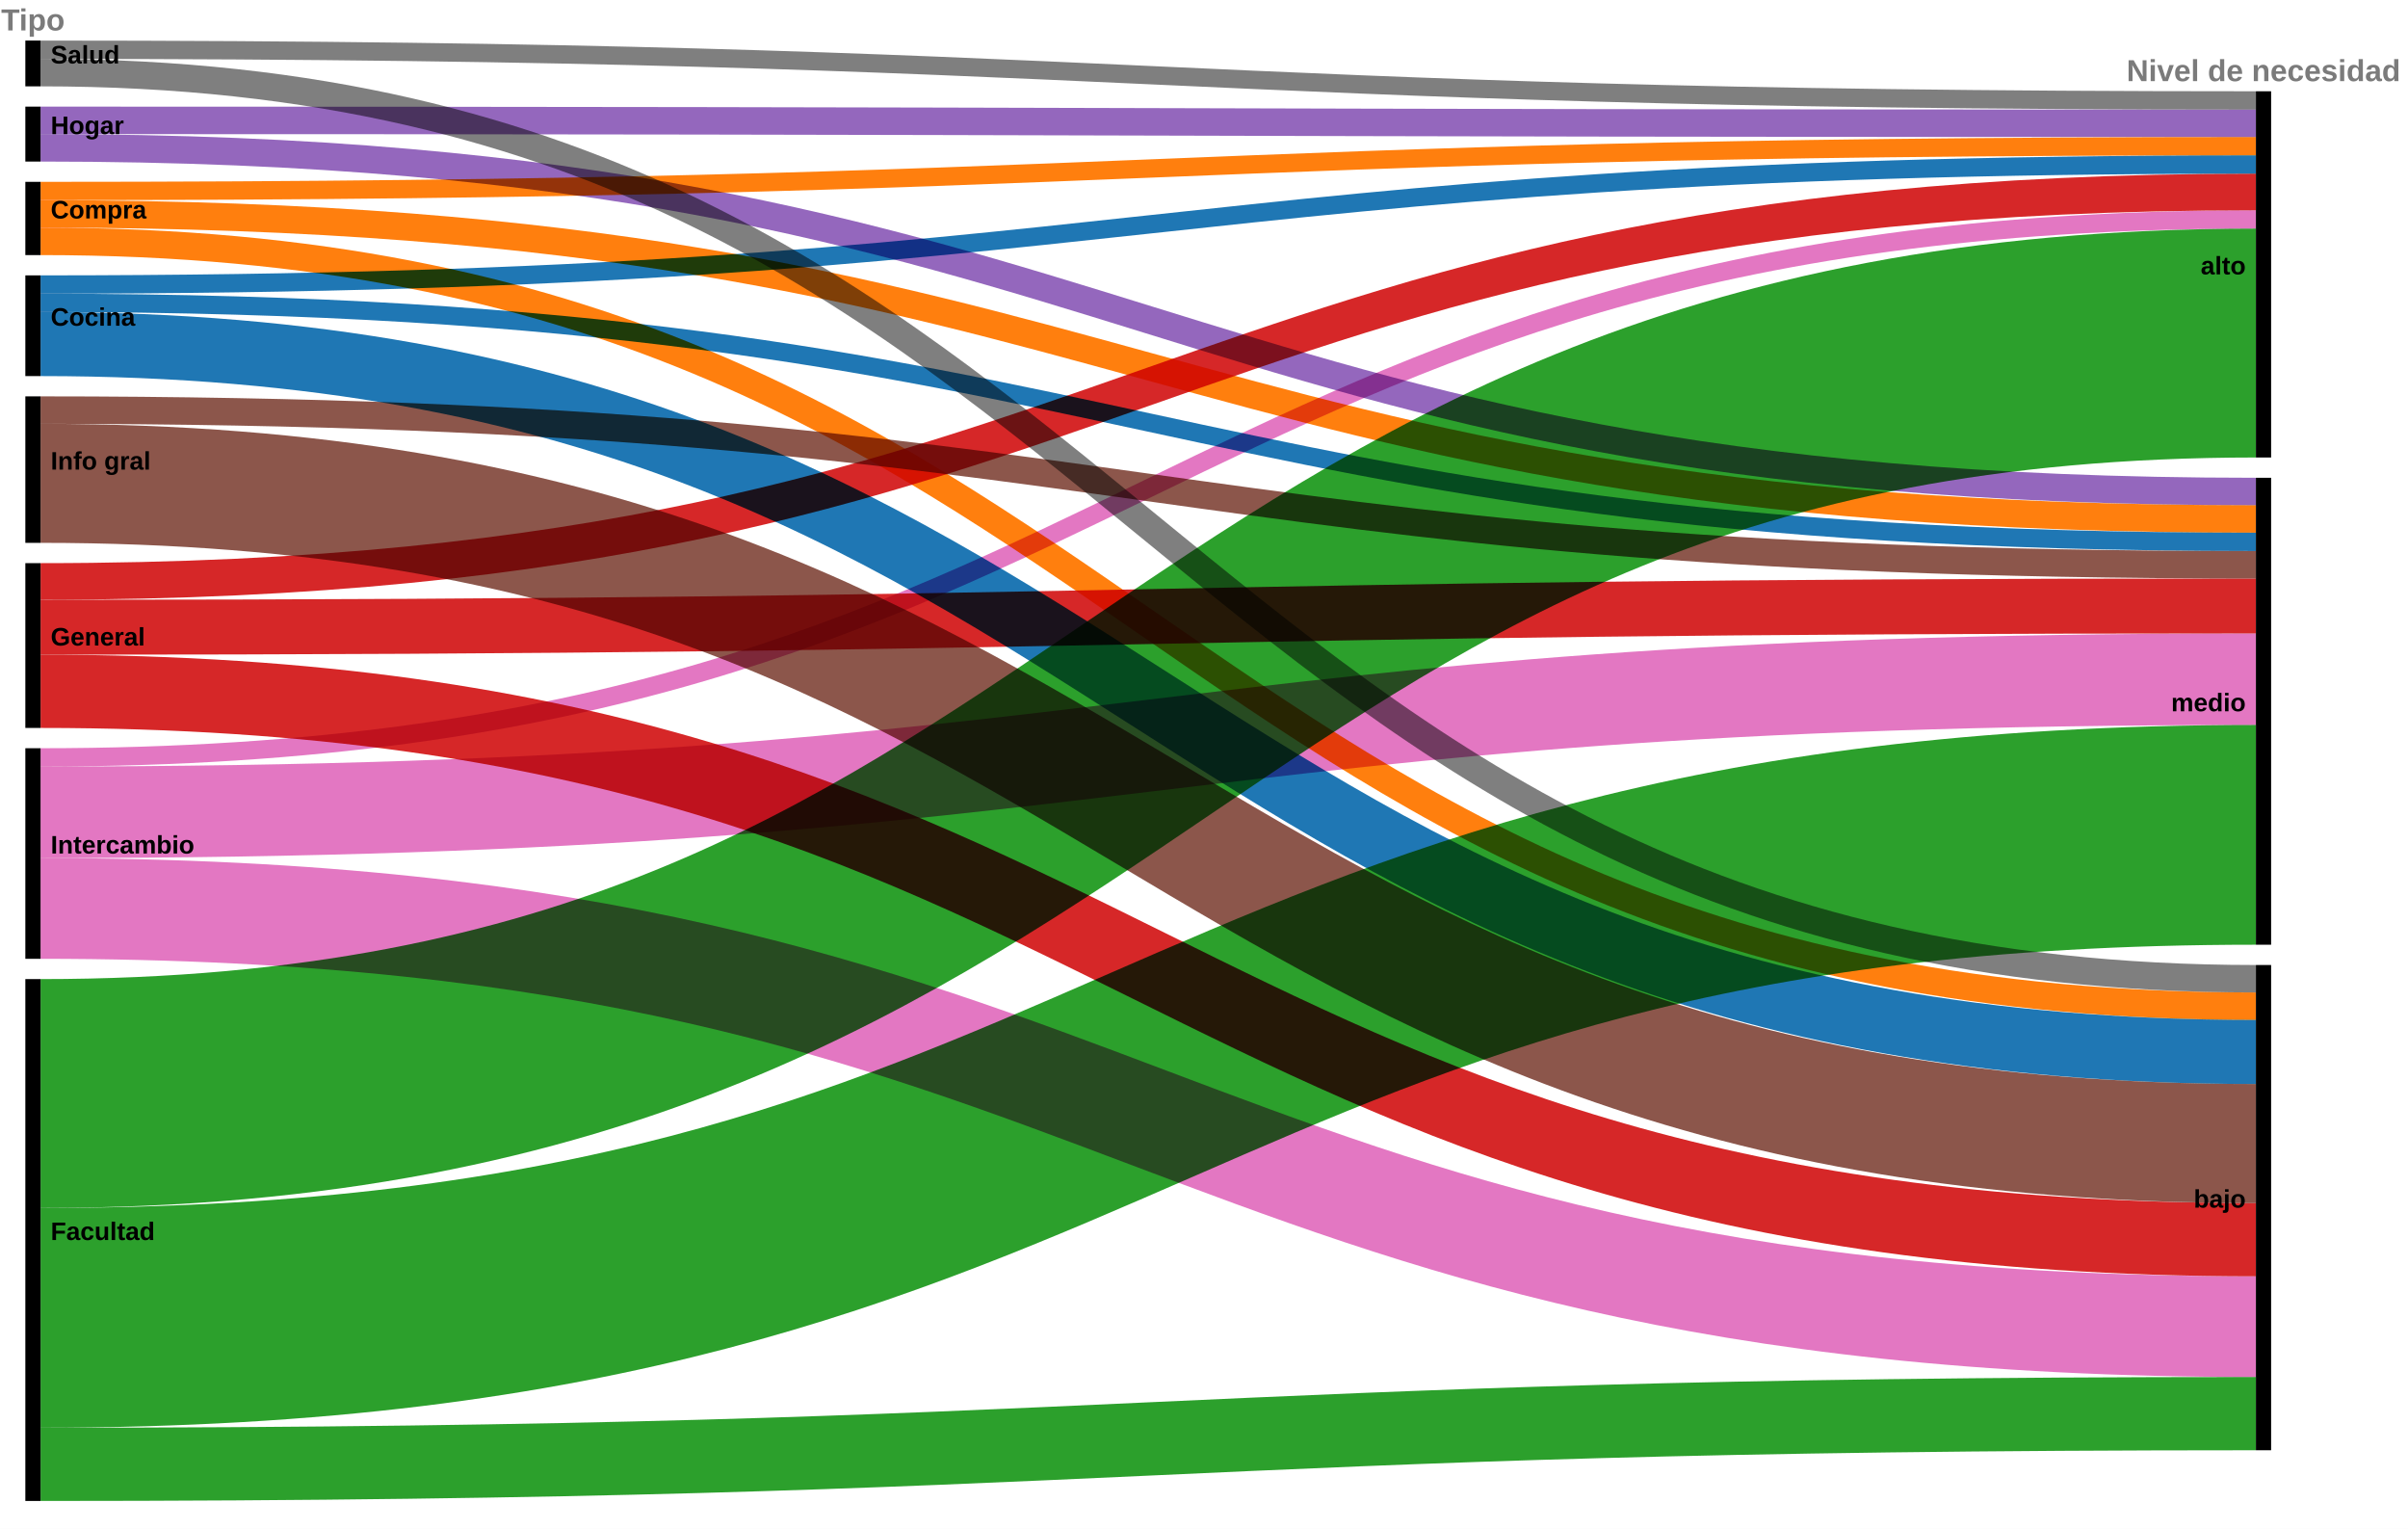
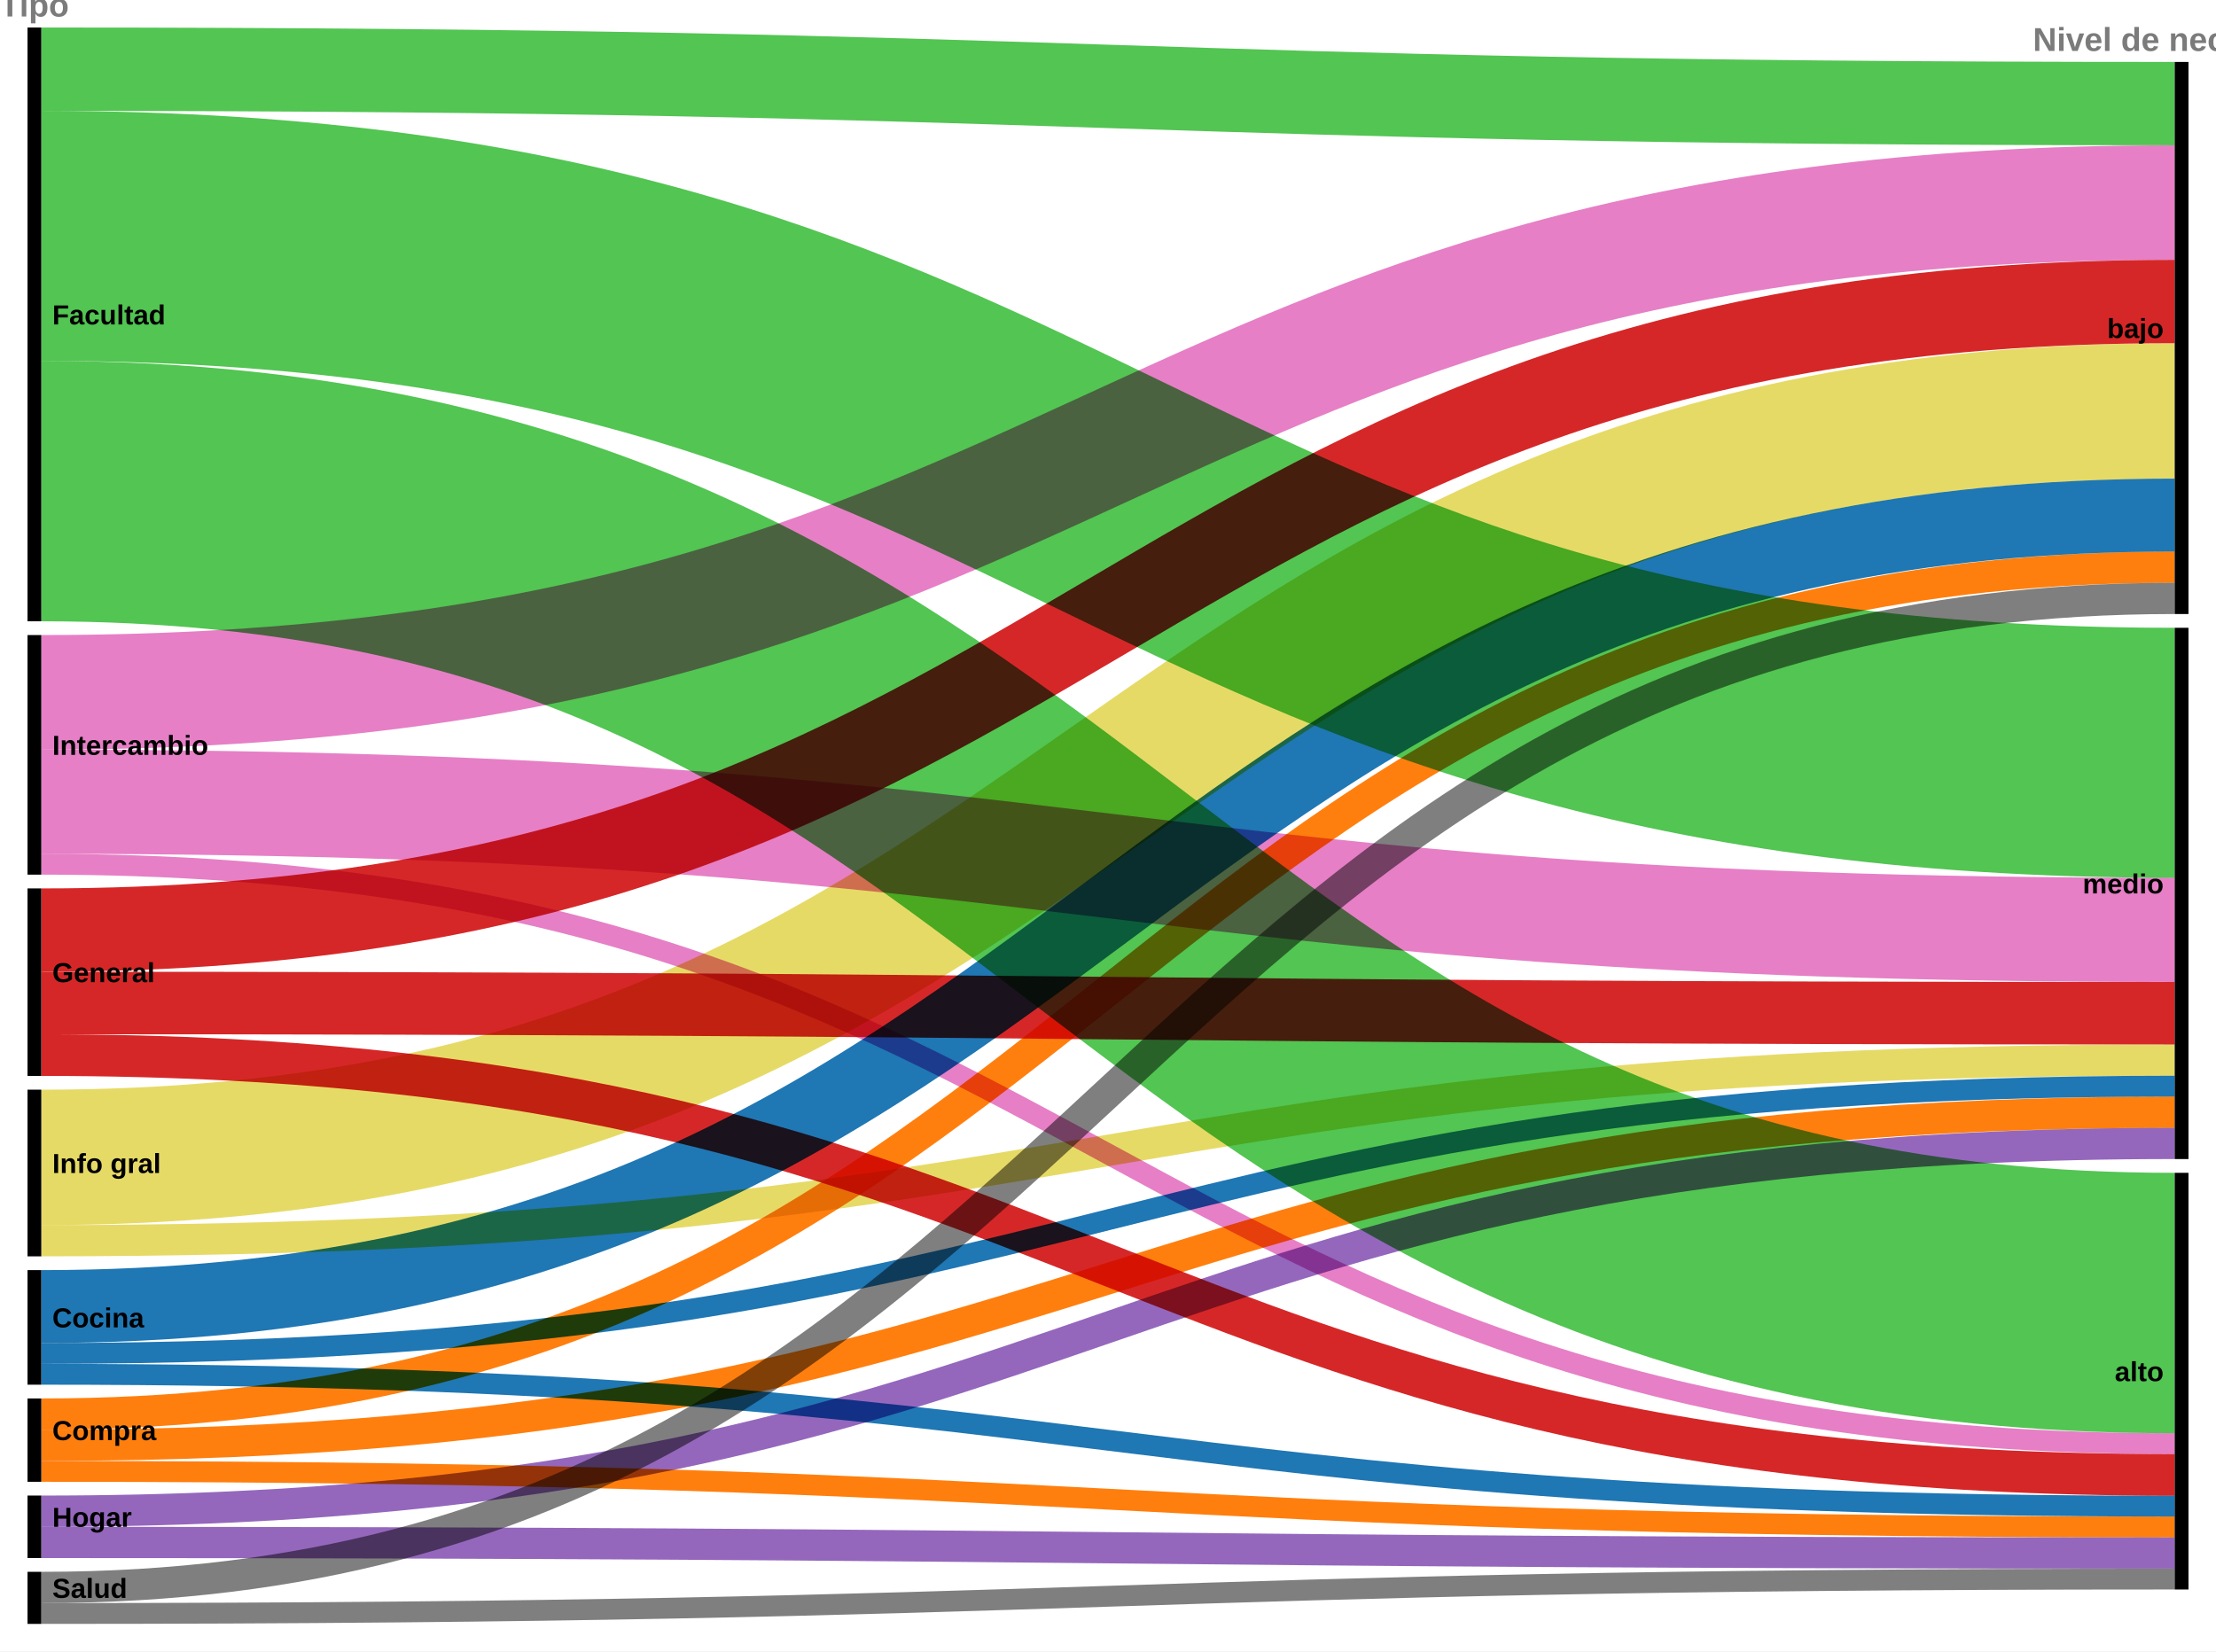
- <svg xmlns="http://www.w3.org/2000/svg" width="950" height="603">
-   <rect width="950" height="603" x="0" y="0" fill="#FFFFFF" id="background" />
-   <g transform="translate(10,16)" id="visualization">
+ <svg xmlns="http://www.w3.org/2000/svg" width="805" height="600">
+   <rect width="805" height="600" x="0" y="0" fill="#FFFFFF" id="background" />
+   <g transform="translate(10,10)" id="visualization">
    <g>
-       <rect x="0" y="0" height="18.056" width="6" fill="black" />
-       <rect x="0" y="26.056" height="21.667" width="6" fill="black" />
-       <rect x="0" y="55.722" height="28.889" width="6" fill="black" />
-       <rect x="0" y="92.611" height="39.722" width="6" fill="black" />
-       <rect x="0" y="140.333" height="57.778" width="6" fill="black" />
-       <rect x="0" y="206.111" height="65" width="6" fill="black" />
-       <rect x="0" y="279.111" height="83.056" width="6" fill="black" />
-       <rect x="880" y="20" height="144.444" width="6" fill="black" />
-       <rect x="880" y="172.444" height="184.167" width="6" fill="black" />
-       <rect x="880" y="364.611" height="191.389" width="6" fill="black" />
-       <rect x="0" y="370.167" height="205.833" width="6" fill="black" />
+       <rect x="0" y="0" height="215.729" width="5" fill="black" />
+       <rect x="780" y="12.5" height="200.59" width="5" fill="black" />
+       <rect x="780" y="218.09" height="193.021" width="5" fill="black" />
+       <rect x="780" y="416.111" height="151.389" width="5" fill="black" />
+       <rect x="0" y="220.729" height="87.049" width="5" fill="black" />
+       <rect x="0" y="312.778" height="68.125" width="5" fill="black" />
+       <rect x="0" y="385.903" height="60.556" width="5" fill="black" />
+       <rect x="0" y="451.458" height="41.632" width="5" fill="black" />
+       <rect x="0" y="498.09" height="30.278" width="5" fill="black" />
+       <rect x="0" y="533.368" height="22.708" width="5" fill="black" />
+       <rect x="0" y="561.076" height="18.924" width="5" fill="black" />
    </g>
    <g fill="none" stroke-opacity="1">
      <g style="mix-blend-mode: multiply;">
-         <path d="M6,3.611C443,3.611,443,23.611,880,23.611" stroke="#7f7f7f" stroke-width="7.222" />
+         <path d="M5,576.215C392.5,576.215,392.5,563.715,780,563.715" stroke="#7f7f7f" stroke-width="7.569" />
      </g>
      <g style="mix-blend-mode: multiply;">
-         <path d="M6,68.361C443,68.361,443,188.694,880,188.694" stroke="#ff7f0e" stroke-width="10.833" />
+         <path d="M5,515.122C392.5,515.122,392.5,394.08,780,394.08" stroke="#ff7f0e" stroke-width="11.354" />
      </g>
      <g style="mix-blend-mode: multiply;">
-         <path d="M6,119.694C443,119.694,443,398.917,880,398.917" stroke="#1f77b4" stroke-width="25.278" />
+         <path d="M5,464.705C392.5,464.705,392.5,177.135,780,177.135" stroke="#1f77b4" stroke-width="26.493" />
      </g>
      <g style="mix-blend-mode: multiply;">
-         <path d="M6,503.778C443,503.778,443,313.278,880,313.278" stroke="#2ca02c" stroke-width="86.667" />
+         <path d="M5,75.694C392.5,75.694,392.5,263.507,780,263.507" stroke="#52c552" stroke-width="90.833" />
      </g>
      <g style="mix-blend-mode: multiply;">
-         <path d="M6,174.639C443,174.639,443,435.028,880,435.028" stroke="#8c564b" stroke-width="46.944" />
+         <path d="M5,410.503C392.5,410.503,392.5,139.288,780,139.288" stroke="#e6da66" stroke-width="49.201" />
      </g>
      <g style="mix-blend-mode: multiply;">
-         <path d="M6,561.556C443,561.556,443,541.556,880,541.556" stroke="#2ca02c" stroke-width="28.889" />
+         <path d="M5,15.139C392.5,15.139,392.5,27.639,780,27.639" stroke="#52c552" stroke-width="30.278" />
      </g>
      <g style="mix-blend-mode: multiply;">
-         <path d="M6,31.472C443,31.472,443,32.639,880,32.639" stroke="#9467bd" stroke-width="10.833" />
+         <path d="M5,550.399C392.5,550.399,392.5,554.253,780,554.253" stroke="#9467bd" stroke-width="11.354" />
      </g>
      <g style="mix-blend-mode: multiply;">
-         <path d="M6,304.389C443,304.389,443,251.889,880,251.889" stroke="#e377c2" stroke-width="36.111" />
+         <path d="M5,281.285C392.5,281.285,392.5,327.847,780,327.847" stroke="#e67fc6" stroke-width="37.847" />
      </g>
      <g style="mix-blend-mode: multiply;">
-         <path d="M6,415.306C443,415.306,443,119.306,880,119.306" stroke="#2ca02c" stroke-width="90.278" />
+         <path d="M5,168.42C392.5,168.42,392.5,463.42,780,463.42" stroke="#52c552" stroke-width="94.618" />
      </g>
      <g style="mix-blend-mode: multiply;">
-         <path d="M6,42.306C443,42.306,443,177.861,880,177.861" stroke="#9467bd" stroke-width="10.833" />
+         <path d="M5,539.045C392.5,539.045,392.5,405.434,780,405.434" stroke="#9467bd" stroke-width="11.354" />
      </g>
      <g style="mix-blend-mode: multiply;">
-         <path d="M6,342.306C443,342.306,443,507.25,880,507.25" stroke="#e377c2" stroke-width="39.722" />
+         <path d="M5,241.545C392.5,241.545,392.5,63.594,780,63.594" stroke="#e67fc6" stroke-width="41.632" />
      </g>
      <g style="mix-blend-mode: multiply;">
-         <path d="M6,96.222C443,96.222,443,48.889,880,48.889" stroke="#1f77b4" stroke-width="7.222" />
+         <path d="M5,489.306C392.5,489.306,392.5,537.222,780,537.222" stroke="#1f77b4" stroke-width="7.569" />
      </g>
      <g style="mix-blend-mode: multiply;">
-         <path d="M6,59.333C443,59.333,443,41.667,880,41.667" stroke="#ff7f0e" stroke-width="7.222" />
+         <path d="M5,524.583C392.5,524.583,392.5,544.792,780,544.792" stroke="#ff7f0e" stroke-width="7.569" />
      </g>
      <g style="mix-blend-mode: multiply;">
-         <path d="M6,282.722C443,282.722,443,70.556,880,70.556" stroke="#e377c2" stroke-width="7.222" />
+         <path d="M5,303.993C392.5,303.993,392.5,514.514,780,514.514" stroke="#e67fc6" stroke-width="7.569" />
      </g>
      <g style="mix-blend-mode: multiply;">
-         <path d="M6,12.639C443,12.639,443,370.028,880,370.028" stroke="#7f7f7f" stroke-width="10.833" />
+         <path d="M5,566.753C392.5,566.753,392.5,207.413,780,207.413" stroke="#7f7f7f" stroke-width="11.354" />
      </g>
      <g style="mix-blend-mode: multiply;">
-         <path d="M6,145.75C443,145.75,443,206.75,880,206.75" stroke="#8c564b" stroke-width="10.833" />
+         <path d="M5,440.781C392.5,440.781,392.5,375.156,780,375.156" stroke="#e6da66" stroke-width="11.354" />
      </g>
      <g style="mix-blend-mode: multiply;">
-         <path d="M6,79.194C443,79.194,443,380.861,880,380.861" stroke="#ff7f0e" stroke-width="10.833" />
+         <path d="M5,503.767C392.5,503.767,392.5,196.059,780,196.059" stroke="#ff7f0e" stroke-width="11.354" />
      </g>
      <g style="mix-blend-mode: multiply;">
-         <path d="M6,231.389C443,231.389,443,223,880,223" stroke="#d62728" stroke-width="21.667" />
+         <path d="M5,354.41C392.5,354.41,392.5,358.125,780,358.125" stroke="#d62728" stroke-width="22.708" />
      </g>
      <g style="mix-blend-mode: multiply;">
-         <path d="M6,213.333C443,213.333,443,59.722,880,59.722" stroke="#d62728" stroke-width="14.444" />
+         <path d="M5,373.333C392.5,373.333,392.5,525.868,780,525.868" stroke="#d62728" stroke-width="15.139" />
      </g>
      <g style="mix-blend-mode: multiply;">
-         <path d="M6,256.667C443,256.667,443,472.944,880,472.944" stroke="#d62728" stroke-width="28.889" />
+         <path d="M5,327.917C392.5,327.917,392.5,99.549,780,99.549" stroke="#d62728" stroke-width="30.278" />
      </g>
      <g style="mix-blend-mode: multiply;">
-         <path d="M6,103.444C443,103.444,443,197.722,880,197.722" stroke="#1f77b4" stroke-width="7.222" />
+         <path d="M5,481.736C392.5,481.736,392.5,384.618,780,384.618" stroke="#1f77b4" stroke-width="7.569" />
      </g>
    </g>
    <g>
-       <text x="10" y="9.028" text-anchor="start">
-         <tspan alignment-baseline="middle" x="10" style="font-family: Arial, sans-serif; font-size: 10px; fill: black; font-weight: bold;">Salud</tspan>
+       <text x="9" y="107.865" text-anchor="start">
+         <tspan alignment-baseline="middle" x="9" style="font-family: Arial, sans-serif; font-size: 10px; fill: black; font-weight: bold;">Facultad</tspan>
      </text>
-       <text x="10" y="36.889" text-anchor="start">
-         <tspan alignment-baseline="middle" x="10" style="font-family: Arial, sans-serif; font-size: 10px; fill: black; font-weight: bold;">Hogar</tspan>
+       <text x="776" y="112.795" text-anchor="end">
+         <tspan alignment-baseline="middle" x="776" style="font-family: Arial, sans-serif; font-size: 10px; fill: black; font-weight: bold;">bajo</tspan>
      </text>
-       <text x="10" y="70.167" text-anchor="start">
-         <tspan alignment-baseline="middle" x="10" style="font-family: Arial, sans-serif; font-size: 10px; fill: black; font-weight: bold;">Compra</tspan>
+       <text x="776" y="314.601" text-anchor="end">
+         <tspan alignment-baseline="middle" x="776" style="font-family: Arial, sans-serif; font-size: 10px; fill: black; font-weight: bold;">medio</tspan>
      </text>
-       <text x="10" y="112.472" text-anchor="start">
-         <tspan alignment-baseline="middle" x="10" style="font-family: Arial, sans-serif; font-size: 10px; fill: black; font-weight: bold;">Cocina</tspan>
+       <text x="776" y="491.806" text-anchor="end">
+         <tspan alignment-baseline="middle" x="776" style="font-family: Arial, sans-serif; font-size: 10px; fill: black; font-weight: bold;">alto</tspan>
      </text>
-       <text x="10" y="169.222" text-anchor="start">
-         <tspan alignment-baseline="middle" x="10" style="font-family: Arial, sans-serif; font-size: 10px; fill: black; font-weight: bold;">Info gral</tspan>
+       <text x="9" y="264.253" text-anchor="start">
+         <tspan alignment-baseline="middle" x="9" style="font-family: Arial, sans-serif; font-size: 10px; fill: black; font-weight: bold;">Intercambio</tspan>
      </text>
-       <text x="10" y="238.611" text-anchor="start">
-         <tspan alignment-baseline="middle" x="10" style="font-family: Arial, sans-serif; font-size: 10px; fill: black; font-weight: bold;">General</tspan>
+       <text x="9" y="346.84" text-anchor="start">
+         <tspan alignment-baseline="middle" x="9" style="font-family: Arial, sans-serif; font-size: 10px; fill: black; font-weight: bold;">General</tspan>
      </text>
-       <text x="10" y="320.639" text-anchor="start">
-         <tspan alignment-baseline="middle" x="10" style="font-family: Arial, sans-serif; font-size: 10px; fill: black; font-weight: bold;">Intercambio</tspan>
+       <text x="9" y="416.181" text-anchor="start">
+         <tspan alignment-baseline="middle" x="9" style="font-family: Arial, sans-serif; font-size: 10px; fill: black; font-weight: bold;">Info gral</tspan>
      </text>
-       <text x="876" y="92.222" text-anchor="end">
-         <tspan alignment-baseline="middle" x="876" style="font-family: Arial, sans-serif; font-size: 10px; fill: black; font-weight: bold;">alto</tspan>
+       <text x="9" y="472.274" text-anchor="start">
+         <tspan alignment-baseline="middle" x="9" style="font-family: Arial, sans-serif; font-size: 10px; fill: black; font-weight: bold;">Cocina</tspan>
      </text>
-       <text x="876" y="264.528" text-anchor="end">
-         <tspan alignment-baseline="middle" x="876" style="font-family: Arial, sans-serif; font-size: 10px; fill: black; font-weight: bold;">medio</tspan>
+       <text x="9" y="513.229" text-anchor="start">
+         <tspan alignment-baseline="middle" x="9" style="font-family: Arial, sans-serif; font-size: 10px; fill: black; font-weight: bold;">Compra</tspan>
      </text>
-       <text x="876" y="460.306" text-anchor="end">
-         <tspan alignment-baseline="middle" x="876" style="font-family: Arial, sans-serif; font-size: 10px; fill: black; font-weight: bold;">bajo</tspan>
+       <text x="9" y="544.722" text-anchor="start">
+         <tspan alignment-baseline="middle" x="9" style="font-family: Arial, sans-serif; font-size: 10px; fill: black; font-weight: bold;">Hogar</tspan>
      </text>
-       <text x="10" y="473.083" text-anchor="start">
-         <tspan alignment-baseline="middle" x="10" style="font-family: Arial, sans-serif; font-size: 10px; fill: black; font-weight: bold;">Facultad</tspan>
+       <text x="9" y="570.538" text-anchor="start">
+         <tspan alignment-baseline="middle" x="9" style="font-family: Arial, sans-serif; font-size: 10px; fill: black; font-weight: bold;">Salud</tspan>
      </text>
    </g>
    <g>
-       <text x="3" y="-4" text-anchor="middle" style="font-family: Arial, sans-serif; font-size: 12px; fill: rgb(123, 123, 123); font-weight: bold;">Tipo</text>
-       <text x="883" y="16" text-anchor="middle" style="font-family: Arial, sans-serif; font-size: 12px; fill: rgb(123, 123, 123); font-weight: bold;">Nivel de necesidad</text>
+       <text x="2.5" y="-4" text-anchor="middle" style="font-family: Arial, sans-serif; font-size: 12px; fill: rgb(123, 123, 123); font-weight: bold;">Tipo</text>
+       <text x="782.5" y="8.5" text-anchor="middle" style="font-family: Arial, sans-serif; font-size: 12px; fill: rgb(123, 123, 123); font-weight: bold;">Nivel de necesidad</text>
    </g>
  </g>
</svg>
